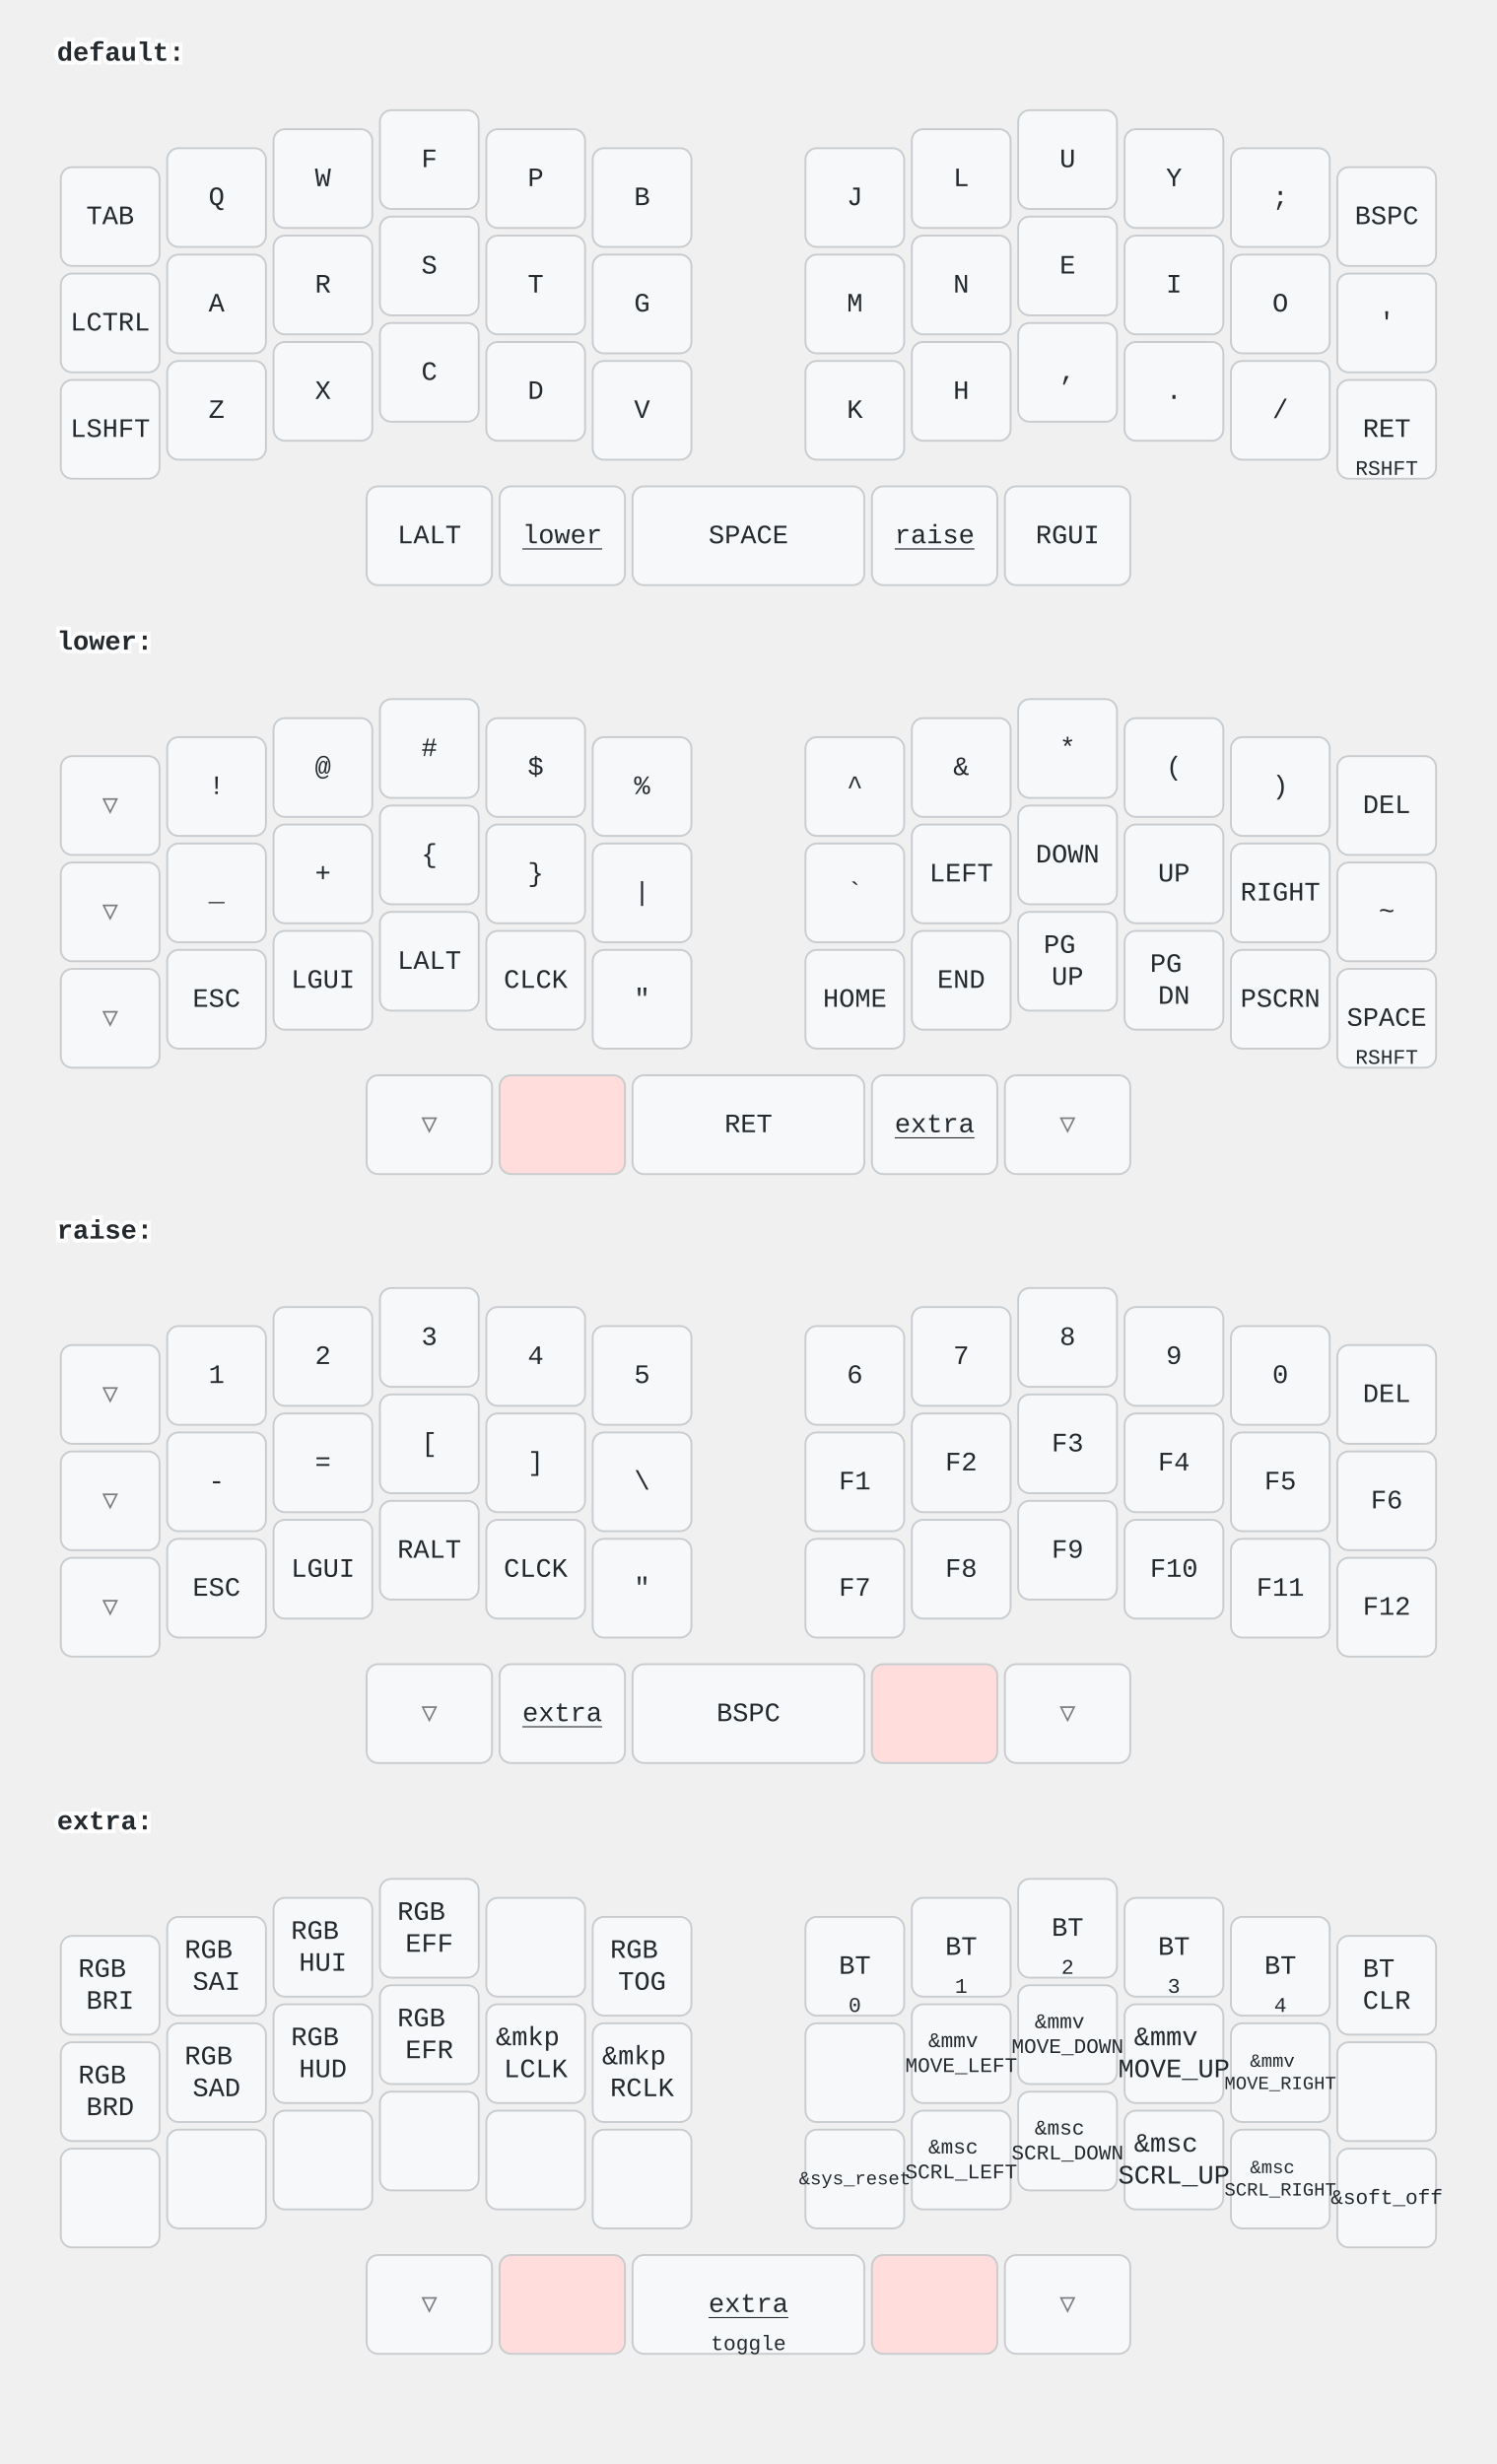
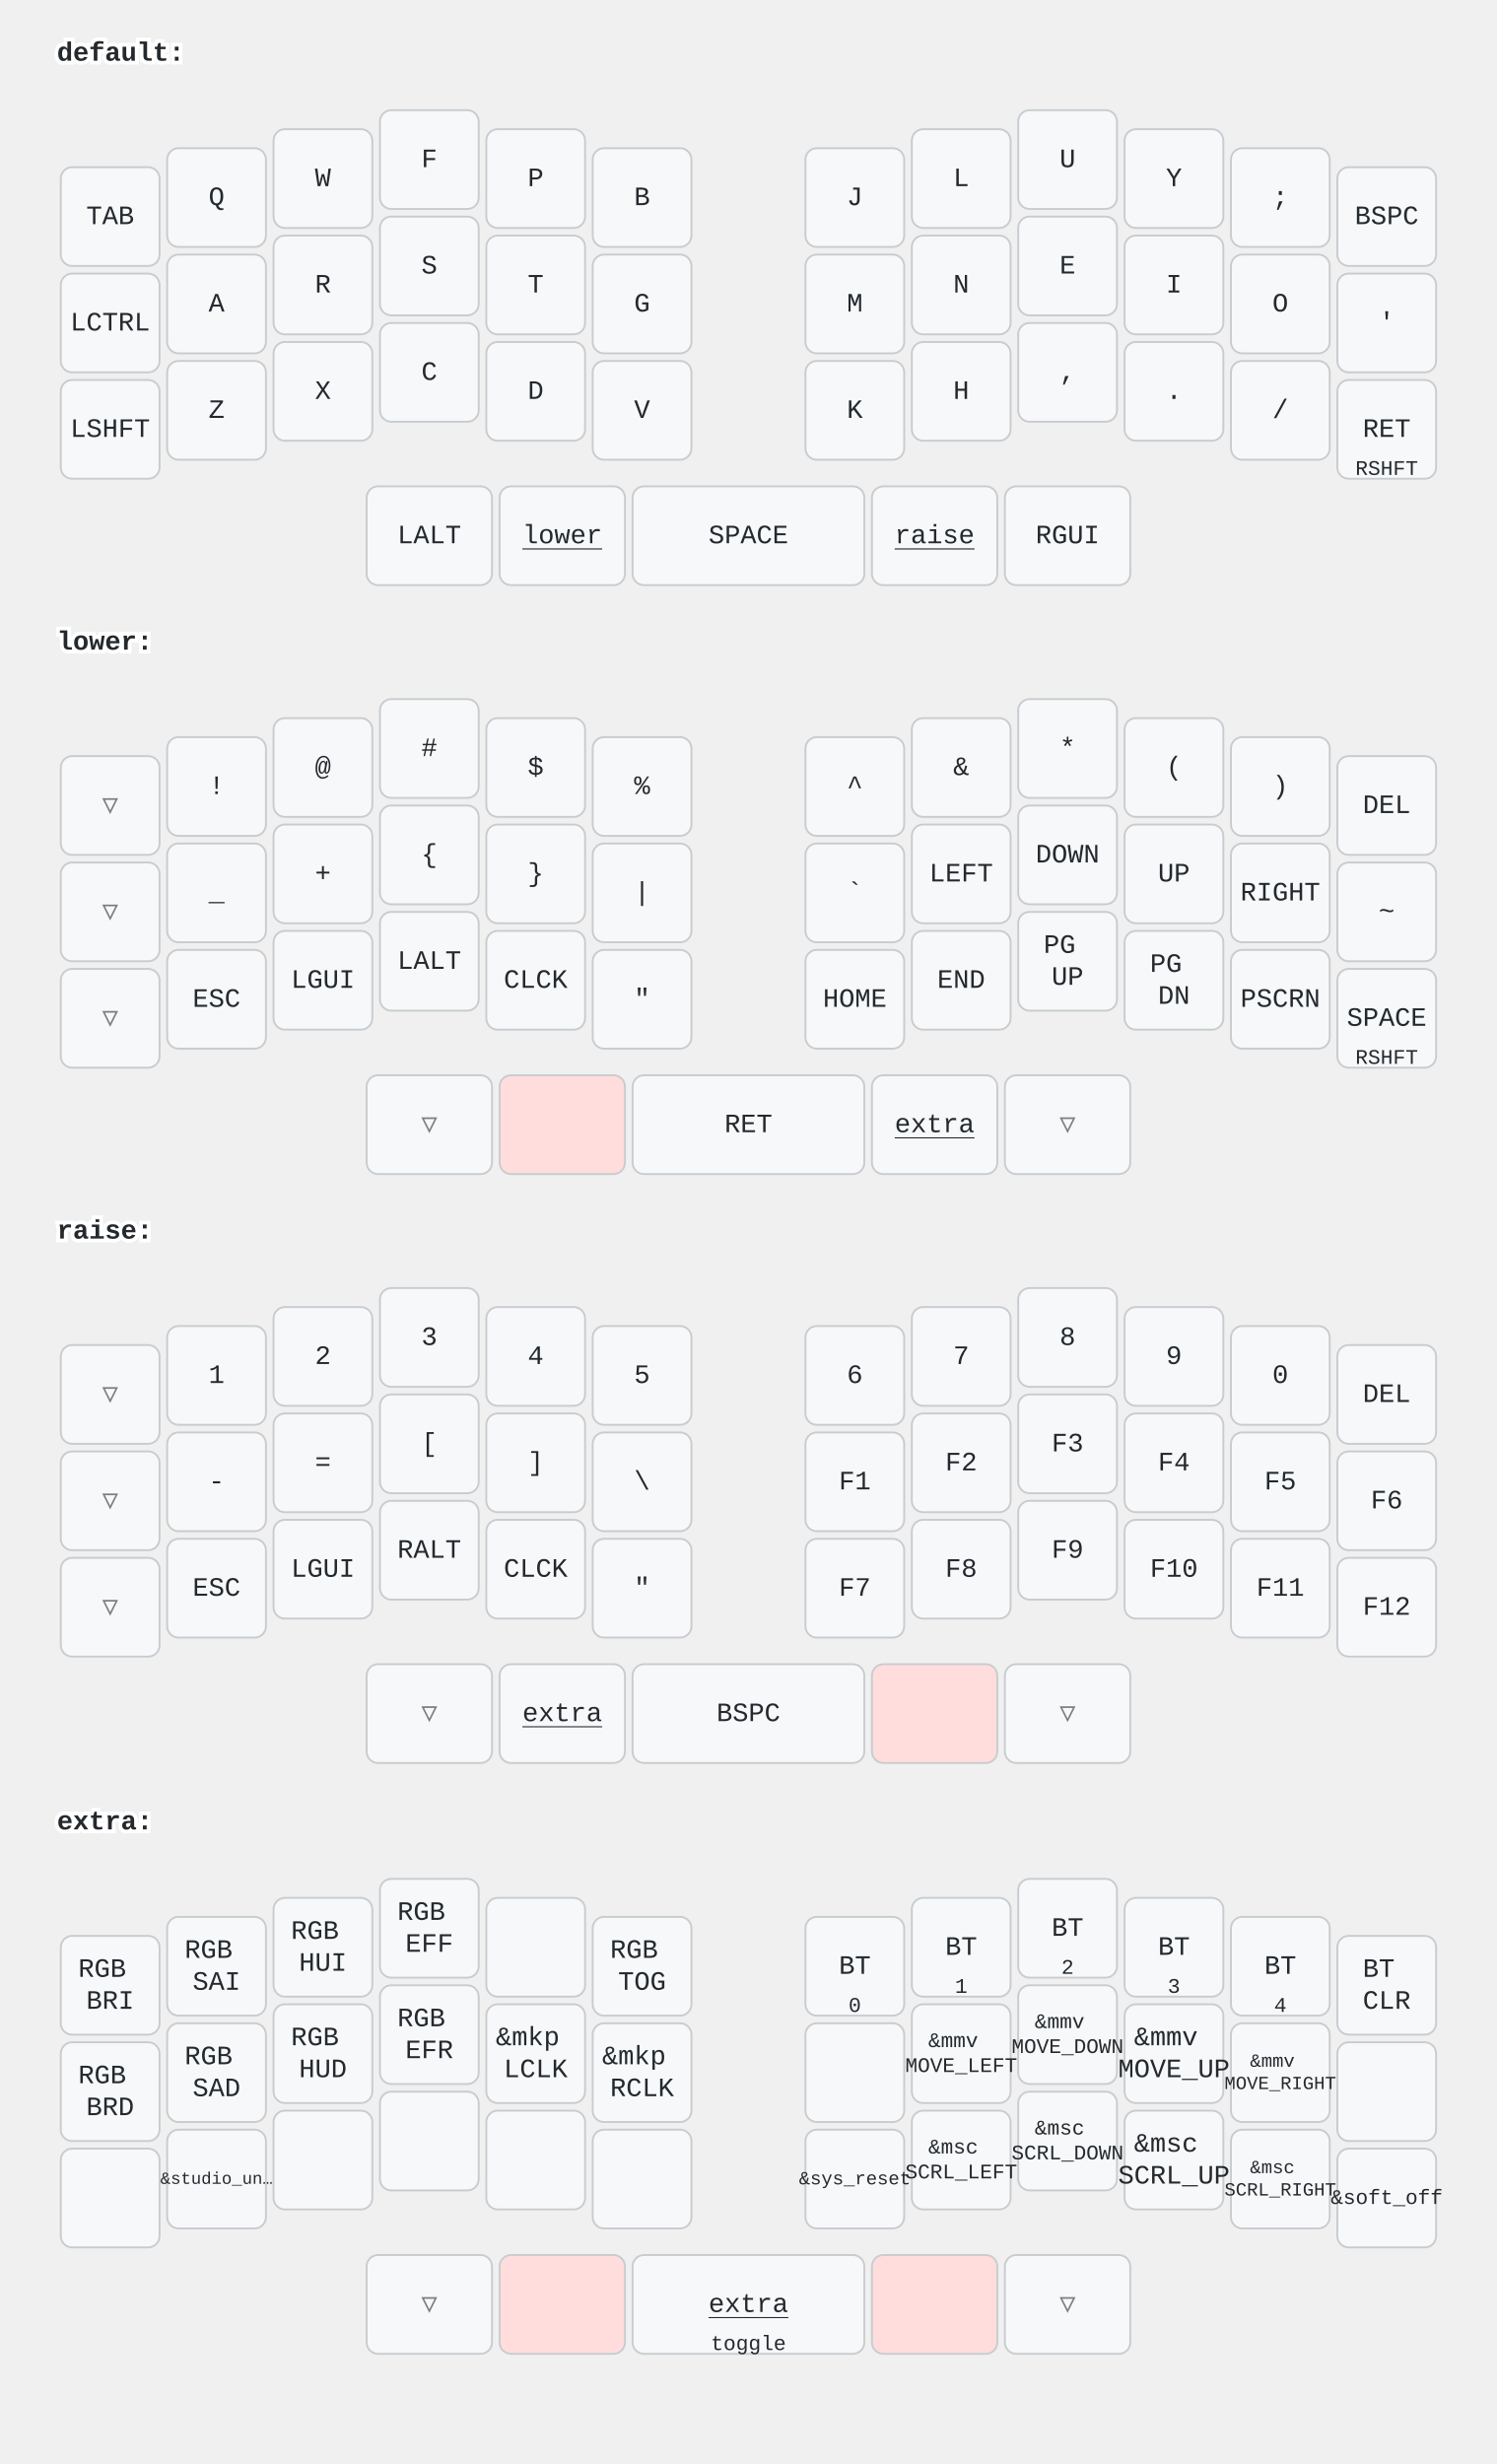
<svg xmlns="http://www.w3.org/2000/svg" width="788" height="1297" viewBox="0 0 788 1297" class="keymap">
  <style>/* inherit to force styles through use tags */
svg path {
    fill: inherit;
}

/* font and background color specifications */
svg.keymap {
    font-family: SFMono-Regular,Consolas,Liberation Mono,Menlo,monospace;
    font-size: 14px;
    font-kerning: normal;
    text-rendering: optimizeLegibility;
    fill: #24292e;
}

/* default key styling */
rect.key {
    fill: #f6f8fa;
}

rect.key, rect.combo {
    stroke: #c9cccf;
    stroke-width: 1;
}

/* default key side styling, only used is draw_key_sides is set */
rect.side {
    filter: brightness(90%);
}

/* color accent for combo boxes */
rect.combo, rect.combo-separate {
    fill: #cdf;
}

/* color accent for held keys */
rect.held, rect.combo.held {
    fill: #fdd;
}

/* color accent for ghost (optional) keys */
rect.ghost, rect.combo.ghost {
    stroke-dasharray: 4, 4;
    stroke-width: 2;
}

text {
    text-anchor: middle;
    dominant-baseline: middle;
}

/* styling for layer labels */
text.label {
    font-weight: bold;
    text-anchor: start;
    stroke: white;
    stroke-width: 4;
    paint-order: stroke;
}

/* styling for optional footer */
text.footer {
    text-anchor: end;
    dominant-baseline: auto;
    stroke: white;
    stroke-width: 4;
    paint-order: stroke;
}

/* styling for combo tap, and key non-tap label text */
text.combo, text.hold, text.shifted, text.left, text.right {
    font-size: 11px;
}

text.hold {
    text-anchor: middle;
    dominant-baseline: auto;
}

text.shifted {
    text-anchor: middle;
    dominant-baseline: hanging;
}

text.left {
    text-anchor: start;
}

text.right {
    text-anchor: end;
}

text.layer-activator {
    text-decoration: underline;
}

/* styling for hold/shifted label text in combo box */
text.combo.hold, text.combo.shifted, text.combo.left, text.combo.right {
    font-size: 8px;
}

/* lighter symbol for transparent keys */
text.trans {
    fill: #7b7e81;
}

/* styling for combo dendrons */
path.combo {
    stroke-width: 1;
    stroke: gray;
    fill: none;
}

/* Start Tabler Icons Cleanup */
/* cannot use height/width with glyphs */
.icon-tabler &gt; path {
    fill: inherit;
    stroke: inherit;
    stroke-width: 2;
}
/* hide tabler's default box */
.icon-tabler &gt; path[stroke="none"][fill="none"] {
    visibility: hidden;
}
/* End Tabler Icons Cleanup */
</style>
  <g transform="translate(30, 0)" class="layer-default">
    <text x="0" y="28" class="label" id="default">default:</text>
    <g transform="translate(0, 56)">
      <g transform="translate(28, 58)" class="key keypos-0">
        <rect rx="6" ry="6" x="-26" y="-26" width="52" height="52" class="key" />
        <text x="0" y="0" class="key tap">TAB</text>
      </g>
      <g transform="translate(84, 48)" class="key keypos-1">
        <rect rx="6" ry="6" x="-26" y="-26" width="52" height="52" class="key" />
        <text x="0" y="0" class="key tap">Q</text>
      </g>
      <g transform="translate(140, 38)" class="key keypos-2">
        <rect rx="6" ry="6" x="-26" y="-26" width="52" height="52" class="key" />
        <text x="0" y="0" class="key tap">W</text>
      </g>
      <g transform="translate(196, 28)" class="key keypos-3">
        <rect rx="6" ry="6" x="-26" y="-26" width="52" height="52" class="key" />
        <text x="0" y="0" class="key tap">F</text>
      </g>
      <g transform="translate(252, 38)" class="key keypos-4">
        <rect rx="6" ry="6" x="-26" y="-26" width="52" height="52" class="key" />
        <text x="0" y="0" class="key tap">P</text>
      </g>
      <g transform="translate(308, 48)" class="key keypos-5">
        <rect rx="6" ry="6" x="-26" y="-26" width="52" height="52" class="key" />
        <text x="0" y="0" class="key tap">B</text>
      </g>
      <g transform="translate(420, 48)" class="key keypos-6">
        <rect rx="6" ry="6" x="-26" y="-26" width="52" height="52" class="key" />
        <text x="0" y="0" class="key tap">J</text>
      </g>
      <g transform="translate(476, 38)" class="key keypos-7">
        <rect rx="6" ry="6" x="-26" y="-26" width="52" height="52" class="key" />
        <text x="0" y="0" class="key tap">L</text>
      </g>
      <g transform="translate(532, 28)" class="key keypos-8">
        <rect rx="6" ry="6" x="-26" y="-26" width="52" height="52" class="key" />
        <text x="0" y="0" class="key tap">U</text>
      </g>
      <g transform="translate(588, 38)" class="key keypos-9">
        <rect rx="6" ry="6" x="-26" y="-26" width="52" height="52" class="key" />
        <text x="0" y="0" class="key tap">Y</text>
      </g>
      <g transform="translate(644, 48)" class="key keypos-10">
        <rect rx="6" ry="6" x="-26" y="-26" width="52" height="52" class="key" />
        <text x="0" y="0" class="key tap">;</text>
      </g>
      <g transform="translate(700, 58)" class="key keypos-11">
        <rect rx="6" ry="6" x="-26" y="-26" width="52" height="52" class="key" />
        <text x="0" y="0" class="key tap">BSPC</text>
      </g>
      <g transform="translate(28, 114)" class="key keypos-12">
        <rect rx="6" ry="6" x="-26" y="-26" width="52" height="52" class="key" />
        <text x="0" y="0" class="key tap">LCTRL</text>
      </g>
      <g transform="translate(84, 104)" class="key keypos-13">
        <rect rx="6" ry="6" x="-26" y="-26" width="52" height="52" class="key" />
        <text x="0" y="0" class="key tap">A</text>
      </g>
      <g transform="translate(140, 94)" class="key keypos-14">
        <rect rx="6" ry="6" x="-26" y="-26" width="52" height="52" class="key" />
        <text x="0" y="0" class="key tap">R</text>
      </g>
      <g transform="translate(196, 84)" class="key keypos-15">
        <rect rx="6" ry="6" x="-26" y="-26" width="52" height="52" class="key" />
        <text x="0" y="0" class="key tap">S</text>
      </g>
      <g transform="translate(252, 94)" class="key keypos-16">
        <rect rx="6" ry="6" x="-26" y="-26" width="52" height="52" class="key" />
        <text x="0" y="0" class="key tap">T</text>
      </g>
      <g transform="translate(308, 104)" class="key keypos-17">
        <rect rx="6" ry="6" x="-26" y="-26" width="52" height="52" class="key" />
        <text x="0" y="0" class="key tap">G</text>
      </g>
      <g transform="translate(420, 104)" class="key keypos-18">
        <rect rx="6" ry="6" x="-26" y="-26" width="52" height="52" class="key" />
        <text x="0" y="0" class="key tap">M</text>
      </g>
      <g transform="translate(476, 94)" class="key keypos-19">
        <rect rx="6" ry="6" x="-26" y="-26" width="52" height="52" class="key" />
        <text x="0" y="0" class="key tap">N</text>
      </g>
      <g transform="translate(532, 84)" class="key keypos-20">
        <rect rx="6" ry="6" x="-26" y="-26" width="52" height="52" class="key" />
        <text x="0" y="0" class="key tap">E</text>
      </g>
      <g transform="translate(588, 94)" class="key keypos-21">
        <rect rx="6" ry="6" x="-26" y="-26" width="52" height="52" class="key" />
        <text x="0" y="0" class="key tap">I</text>
      </g>
      <g transform="translate(644, 104)" class="key keypos-22">
        <rect rx="6" ry="6" x="-26" y="-26" width="52" height="52" class="key" />
        <text x="0" y="0" class="key tap">O</text>
      </g>
      <g transform="translate(700, 114)" class="key keypos-23">
        <rect rx="6" ry="6" x="-26" y="-26" width="52" height="52" class="key" />
        <text x="0" y="0" class="key tap">'</text>
      </g>
      <g transform="translate(28, 170)" class="key keypos-24">
        <rect rx="6" ry="6" x="-26" y="-26" width="52" height="52" class="key" />
        <text x="0" y="0" class="key tap">LSHFT</text>
      </g>
      <g transform="translate(84, 160)" class="key keypos-25">
        <rect rx="6" ry="6" x="-26" y="-26" width="52" height="52" class="key" />
        <text x="0" y="0" class="key tap">Z</text>
      </g>
      <g transform="translate(140, 150)" class="key keypos-26">
        <rect rx="6" ry="6" x="-26" y="-26" width="52" height="52" class="key" />
        <text x="0" y="0" class="key tap">X</text>
      </g>
      <g transform="translate(196, 140)" class="key keypos-27">
        <rect rx="6" ry="6" x="-26" y="-26" width="52" height="52" class="key" />
        <text x="0" y="0" class="key tap">C</text>
      </g>
      <g transform="translate(252, 150)" class="key keypos-28">
        <rect rx="6" ry="6" x="-26" y="-26" width="52" height="52" class="key" />
        <text x="0" y="0" class="key tap">D</text>
      </g>
      <g transform="translate(308, 160)" class="key keypos-29">
        <rect rx="6" ry="6" x="-26" y="-26" width="52" height="52" class="key" />
        <text x="0" y="0" class="key tap">V</text>
      </g>
      <g transform="translate(420, 160)" class="key keypos-30">
        <rect rx="6" ry="6" x="-26" y="-26" width="52" height="52" class="key" />
        <text x="0" y="0" class="key tap">K</text>
      </g>
      <g transform="translate(476, 150)" class="key keypos-31">
        <rect rx="6" ry="6" x="-26" y="-26" width="52" height="52" class="key" />
        <text x="0" y="0" class="key tap">H</text>
      </g>
      <g transform="translate(532, 140)" class="key keypos-32">
        <rect rx="6" ry="6" x="-26" y="-26" width="52" height="52" class="key" />
        <text x="0" y="0" class="key tap">,</text>
      </g>
      <g transform="translate(588, 150)" class="key keypos-33">
        <rect rx="6" ry="6" x="-26" y="-26" width="52" height="52" class="key" />
        <text x="0" y="0" class="key tap">.</text>
      </g>
      <g transform="translate(644, 160)" class="key keypos-34">
        <rect rx="6" ry="6" x="-26" y="-26" width="52" height="52" class="key" />
        <text x="0" y="0" class="key tap">/</text>
      </g>
      <g transform="translate(700, 170)" class="key keypos-35">
        <rect rx="6" ry="6" x="-26" y="-26" width="52" height="52" class="key" />
        <text x="0" y="0" class="key tap">RET</text>
        <text x="0" y="24" class="key hold">RSHFT</text>
      </g>
      <g transform="translate(196, 226)" class="key keypos-36">
        <rect rx="6" ry="6" x="-33" y="-26" width="66" height="52" class="key" />
        <text x="0" y="0" class="key tap">LALT</text>
      </g>
      <g transform="translate(266, 226)" class="key keypos-37">
        <rect rx="6" ry="6" x="-33" y="-26" width="66" height="52" class="key" />
        <a href="#lower">
          <text x="0" y="0" class="key tap layer-activator">lower</text>
        </a>
      </g>
      <g transform="translate(364, 226)" class="key keypos-38">
        <rect rx="6" ry="6" x="-61" y="-26" width="122" height="52" class="key" />
        <text x="0" y="0" class="key tap">SPACE</text>
      </g>
      <g transform="translate(462, 226)" class="key keypos-39">
        <rect rx="6" ry="6" x="-33" y="-26" width="66" height="52" class="key" />
        <a href="#raise">
          <text x="0" y="0" class="key tap layer-activator">raise</text>
        </a>
      </g>
      <g transform="translate(532, 226)" class="key keypos-40">
        <rect rx="6" ry="6" x="-33" y="-26" width="66" height="52" class="key" />
        <text x="0" y="0" class="key tap">RGUI</text>
      </g>
    </g>
  </g>
  <g transform="translate(30, 310)" class="layer-lower">
    <text x="0" y="28" class="label" id="lower">lower:</text>
    <g transform="translate(0, 56)">
      <g transform="translate(28, 58)" class="key trans keypos-0">
        <rect rx="6" ry="6" x="-26" y="-26" width="52" height="52" class="key trans" />
        <text x="0" y="0" class="key trans tap">▽</text>
      </g>
      <g transform="translate(84, 48)" class="key keypos-1">
        <rect rx="6" ry="6" x="-26" y="-26" width="52" height="52" class="key" />
        <text x="0" y="0" class="key tap">!</text>
      </g>
      <g transform="translate(140, 38)" class="key keypos-2">
        <rect rx="6" ry="6" x="-26" y="-26" width="52" height="52" class="key" />
        <text x="0" y="0" class="key tap">@</text>
      </g>
      <g transform="translate(196, 28)" class="key keypos-3">
        <rect rx="6" ry="6" x="-26" y="-26" width="52" height="52" class="key" />
        <text x="0" y="0" class="key tap">#</text>
      </g>
      <g transform="translate(252, 38)" class="key keypos-4">
        <rect rx="6" ry="6" x="-26" y="-26" width="52" height="52" class="key" />
        <text x="0" y="0" class="key tap">$</text>
      </g>
      <g transform="translate(308, 48)" class="key keypos-5">
        <rect rx="6" ry="6" x="-26" y="-26" width="52" height="52" class="key" />
        <text x="0" y="0" class="key tap">%</text>
      </g>
      <g transform="translate(420, 48)" class="key keypos-6">
        <rect rx="6" ry="6" x="-26" y="-26" width="52" height="52" class="key" />
        <text x="0" y="0" class="key tap">^</text>
      </g>
      <g transform="translate(476, 38)" class="key keypos-7">
        <rect rx="6" ry="6" x="-26" y="-26" width="52" height="52" class="key" />
        <text x="0" y="0" class="key tap">&amp;</text>
      </g>
      <g transform="translate(532, 28)" class="key keypos-8">
        <rect rx="6" ry="6" x="-26" y="-26" width="52" height="52" class="key" />
        <text x="0" y="0" class="key tap">*</text>
      </g>
      <g transform="translate(588, 38)" class="key keypos-9">
        <rect rx="6" ry="6" x="-26" y="-26" width="52" height="52" class="key" />
        <text x="0" y="0" class="key tap">(</text>
      </g>
      <g transform="translate(644, 48)" class="key keypos-10">
        <rect rx="6" ry="6" x="-26" y="-26" width="52" height="52" class="key" />
        <text x="0" y="0" class="key tap">)</text>
      </g>
      <g transform="translate(700, 58)" class="key keypos-11">
        <rect rx="6" ry="6" x="-26" y="-26" width="52" height="52" class="key" />
        <text x="0" y="0" class="key tap">DEL</text>
      </g>
      <g transform="translate(28, 114)" class="key trans keypos-12">
        <rect rx="6" ry="6" x="-26" y="-26" width="52" height="52" class="key trans" />
        <text x="0" y="0" class="key trans tap">▽</text>
      </g>
      <g transform="translate(84, 104)" class="key keypos-13">
        <rect rx="6" ry="6" x="-26" y="-26" width="52" height="52" class="key" />
        <text x="0" y="0" class="key tap">_</text>
      </g>
      <g transform="translate(140, 94)" class="key keypos-14">
        <rect rx="6" ry="6" x="-26" y="-26" width="52" height="52" class="key" />
        <text x="0" y="0" class="key tap">+</text>
      </g>
      <g transform="translate(196, 84)" class="key keypos-15">
        <rect rx="6" ry="6" x="-26" y="-26" width="52" height="52" class="key" />
        <text x="0" y="0" class="key tap">{</text>
      </g>
      <g transform="translate(252, 94)" class="key keypos-16">
        <rect rx="6" ry="6" x="-26" y="-26" width="52" height="52" class="key" />
        <text x="0" y="0" class="key tap">}</text>
      </g>
      <g transform="translate(308, 104)" class="key keypos-17">
        <rect rx="6" ry="6" x="-26" y="-26" width="52" height="52" class="key" />
        <text x="0" y="0" class="key tap">|</text>
      </g>
      <g transform="translate(420, 104)" class="key keypos-18">
        <rect rx="6" ry="6" x="-26" y="-26" width="52" height="52" class="key" />
        <text x="0" y="0" class="key tap">`</text>
      </g>
      <g transform="translate(476, 94)" class="key keypos-19">
        <rect rx="6" ry="6" x="-26" y="-26" width="52" height="52" class="key" />
        <text x="0" y="0" class="key tap">LEFT</text>
      </g>
      <g transform="translate(532, 84)" class="key keypos-20">
        <rect rx="6" ry="6" x="-26" y="-26" width="52" height="52" class="key" />
        <text x="0" y="0" class="key tap">DOWN</text>
      </g>
      <g transform="translate(588, 94)" class="key keypos-21">
        <rect rx="6" ry="6" x="-26" y="-26" width="52" height="52" class="key" />
        <text x="0" y="0" class="key tap">UP</text>
      </g>
      <g transform="translate(644, 104)" class="key keypos-22">
        <rect rx="6" ry="6" x="-26" y="-26" width="52" height="52" class="key" />
        <text x="0" y="0" class="key tap">RIGHT</text>
      </g>
      <g transform="translate(700, 114)" class="key keypos-23">
        <rect rx="6" ry="6" x="-26" y="-26" width="52" height="52" class="key" />
        <text x="0" y="0" class="key tap">~</text>
      </g>
      <g transform="translate(28, 170)" class="key trans keypos-24">
        <rect rx="6" ry="6" x="-26" y="-26" width="52" height="52" class="key trans" />
        <text x="0" y="0" class="key trans tap">▽</text>
      </g>
      <g transform="translate(84, 160)" class="key keypos-25">
        <rect rx="6" ry="6" x="-26" y="-26" width="52" height="52" class="key" />
        <text x="0" y="0" class="key tap">ESC</text>
      </g>
      <g transform="translate(140, 150)" class="key keypos-26">
        <rect rx="6" ry="6" x="-26" y="-26" width="52" height="52" class="key" />
        <text x="0" y="0" class="key tap">LGUI</text>
      </g>
      <g transform="translate(196, 140)" class="key keypos-27">
        <rect rx="6" ry="6" x="-26" y="-26" width="52" height="52" class="key" />
        <text x="0" y="0" class="key tap">LALT</text>
      </g>
      <g transform="translate(252, 150)" class="key keypos-28">
        <rect rx="6" ry="6" x="-26" y="-26" width="52" height="52" class="key" />
        <text x="0" y="0" class="key tap">CLCK</text>
      </g>
      <g transform="translate(308, 160)" class="key keypos-29">
        <rect rx="6" ry="6" x="-26" y="-26" width="52" height="52" class="key" />
        <text x="0" y="0" class="key tap">"</text>
      </g>
      <g transform="translate(420, 160)" class="key keypos-30">
        <rect rx="6" ry="6" x="-26" y="-26" width="52" height="52" class="key" />
        <text x="0" y="0" class="key tap">HOME</text>
      </g>
      <g transform="translate(476, 150)" class="key keypos-31">
        <rect rx="6" ry="6" x="-26" y="-26" width="52" height="52" class="key" />
        <text x="0" y="0" class="key tap">END</text>
      </g>
      <g transform="translate(532, 140)" class="key keypos-32">
        <rect rx="6" ry="6" x="-26" y="-26" width="52" height="52" class="key" />
        <text x="0" y="0" class="key tap">
          <tspan x="0" dy="-0.6em">PG</tspan>
          <tspan x="0" dy="1.2em">UP</tspan>
        </text>
      </g>
      <g transform="translate(588, 150)" class="key keypos-33">
        <rect rx="6" ry="6" x="-26" y="-26" width="52" height="52" class="key" />
        <text x="0" y="0" class="key tap">
          <tspan x="0" dy="-0.6em">PG</tspan>
          <tspan x="0" dy="1.2em">DN</tspan>
        </text>
      </g>
      <g transform="translate(644, 160)" class="key keypos-34">
        <rect rx="6" ry="6" x="-26" y="-26" width="52" height="52" class="key" />
        <text x="0" y="0" class="key tap">PSCRN</text>
      </g>
      <g transform="translate(700, 170)" class="key keypos-35">
        <rect rx="6" ry="6" x="-26" y="-26" width="52" height="52" class="key" />
        <text x="0" y="0" class="key tap">SPACE</text>
        <text x="0" y="24" class="key hold">RSHFT</text>
      </g>
      <g transform="translate(196, 226)" class="key trans keypos-36">
        <rect rx="6" ry="6" x="-33" y="-26" width="66" height="52" class="key trans" />
        <text x="0" y="0" class="key trans tap">▽</text>
      </g>
      <g transform="translate(266, 226)" class="key held keypos-37">
        <rect rx="6" ry="6" x="-33" y="-26" width="66" height="52" class="key held" />
      </g>
      <g transform="translate(364, 226)" class="key keypos-38">
        <rect rx="6" ry="6" x="-61" y="-26" width="122" height="52" class="key" />
        <text x="0" y="0" class="key tap">RET</text>
      </g>
      <g transform="translate(462, 226)" class="key keypos-39">
        <rect rx="6" ry="6" x="-33" y="-26" width="66" height="52" class="key" />
        <a href="#extra">
          <text x="0" y="0" class="key tap layer-activator">extra</text>
        </a>
      </g>
      <g transform="translate(532, 226)" class="key trans keypos-40">
        <rect rx="6" ry="6" x="-33" y="-26" width="66" height="52" class="key trans" />
        <text x="0" y="0" class="key trans tap">▽</text>
      </g>
    </g>
  </g>
  <g transform="translate(30, 620)" class="layer-raise">
    <text x="0" y="28" class="label" id="raise">raise:</text>
    <g transform="translate(0, 56)">
      <g transform="translate(28, 58)" class="key trans keypos-0">
        <rect rx="6" ry="6" x="-26" y="-26" width="52" height="52" class="key trans" />
        <text x="0" y="0" class="key trans tap">▽</text>
      </g>
      <g transform="translate(84, 48)" class="key keypos-1">
        <rect rx="6" ry="6" x="-26" y="-26" width="52" height="52" class="key" />
        <text x="0" y="0" class="key tap">1</text>
      </g>
      <g transform="translate(140, 38)" class="key keypos-2">
        <rect rx="6" ry="6" x="-26" y="-26" width="52" height="52" class="key" />
        <text x="0" y="0" class="key tap">2</text>
      </g>
      <g transform="translate(196, 28)" class="key keypos-3">
        <rect rx="6" ry="6" x="-26" y="-26" width="52" height="52" class="key" />
        <text x="0" y="0" class="key tap">3</text>
      </g>
      <g transform="translate(252, 38)" class="key keypos-4">
        <rect rx="6" ry="6" x="-26" y="-26" width="52" height="52" class="key" />
        <text x="0" y="0" class="key tap">4</text>
      </g>
      <g transform="translate(308, 48)" class="key keypos-5">
        <rect rx="6" ry="6" x="-26" y="-26" width="52" height="52" class="key" />
        <text x="0" y="0" class="key tap">5</text>
      </g>
      <g transform="translate(420, 48)" class="key keypos-6">
        <rect rx="6" ry="6" x="-26" y="-26" width="52" height="52" class="key" />
        <text x="0" y="0" class="key tap">6</text>
      </g>
      <g transform="translate(476, 38)" class="key keypos-7">
        <rect rx="6" ry="6" x="-26" y="-26" width="52" height="52" class="key" />
        <text x="0" y="0" class="key tap">7</text>
      </g>
      <g transform="translate(532, 28)" class="key keypos-8">
        <rect rx="6" ry="6" x="-26" y="-26" width="52" height="52" class="key" />
        <text x="0" y="0" class="key tap">8</text>
      </g>
      <g transform="translate(588, 38)" class="key keypos-9">
        <rect rx="6" ry="6" x="-26" y="-26" width="52" height="52" class="key" />
        <text x="0" y="0" class="key tap">9</text>
      </g>
      <g transform="translate(644, 48)" class="key keypos-10">
        <rect rx="6" ry="6" x="-26" y="-26" width="52" height="52" class="key" />
        <text x="0" y="0" class="key tap">0</text>
      </g>
      <g transform="translate(700, 58)" class="key keypos-11">
        <rect rx="6" ry="6" x="-26" y="-26" width="52" height="52" class="key" />
        <text x="0" y="0" class="key tap">DEL</text>
      </g>
      <g transform="translate(28, 114)" class="key trans keypos-12">
        <rect rx="6" ry="6" x="-26" y="-26" width="52" height="52" class="key trans" />
        <text x="0" y="0" class="key trans tap">▽</text>
      </g>
      <g transform="translate(84, 104)" class="key keypos-13">
        <rect rx="6" ry="6" x="-26" y="-26" width="52" height="52" class="key" />
        <text x="0" y="0" class="key tap">-</text>
      </g>
      <g transform="translate(140, 94)" class="key keypos-14">
        <rect rx="6" ry="6" x="-26" y="-26" width="52" height="52" class="key" />
        <text x="0" y="0" class="key tap">=</text>
      </g>
      <g transform="translate(196, 84)" class="key keypos-15">
        <rect rx="6" ry="6" x="-26" y="-26" width="52" height="52" class="key" />
        <text x="0" y="0" class="key tap">[</text>
      </g>
      <g transform="translate(252, 94)" class="key keypos-16">
        <rect rx="6" ry="6" x="-26" y="-26" width="52" height="52" class="key" />
        <text x="0" y="0" class="key tap">]</text>
      </g>
      <g transform="translate(308, 104)" class="key keypos-17">
        <rect rx="6" ry="6" x="-26" y="-26" width="52" height="52" class="key" />
        <text x="0" y="0" class="key tap">\</text>
      </g>
      <g transform="translate(420, 104)" class="key keypos-18">
        <rect rx="6" ry="6" x="-26" y="-26" width="52" height="52" class="key" />
        <text x="0" y="0" class="key tap">F1</text>
      </g>
      <g transform="translate(476, 94)" class="key keypos-19">
        <rect rx="6" ry="6" x="-26" y="-26" width="52" height="52" class="key" />
        <text x="0" y="0" class="key tap">F2</text>
      </g>
      <g transform="translate(532, 84)" class="key keypos-20">
        <rect rx="6" ry="6" x="-26" y="-26" width="52" height="52" class="key" />
        <text x="0" y="0" class="key tap">F3</text>
      </g>
      <g transform="translate(588, 94)" class="key keypos-21">
        <rect rx="6" ry="6" x="-26" y="-26" width="52" height="52" class="key" />
        <text x="0" y="0" class="key tap">F4</text>
      </g>
      <g transform="translate(644, 104)" class="key keypos-22">
        <rect rx="6" ry="6" x="-26" y="-26" width="52" height="52" class="key" />
        <text x="0" y="0" class="key tap">F5</text>
      </g>
      <g transform="translate(700, 114)" class="key keypos-23">
        <rect rx="6" ry="6" x="-26" y="-26" width="52" height="52" class="key" />
        <text x="0" y="0" class="key tap">F6</text>
      </g>
      <g transform="translate(28, 170)" class="key trans keypos-24">
        <rect rx="6" ry="6" x="-26" y="-26" width="52" height="52" class="key trans" />
        <text x="0" y="0" class="key trans tap">▽</text>
      </g>
      <g transform="translate(84, 160)" class="key keypos-25">
        <rect rx="6" ry="6" x="-26" y="-26" width="52" height="52" class="key" />
        <text x="0" y="0" class="key tap">ESC</text>
      </g>
      <g transform="translate(140, 150)" class="key keypos-26">
        <rect rx="6" ry="6" x="-26" y="-26" width="52" height="52" class="key" />
        <text x="0" y="0" class="key tap">LGUI</text>
      </g>
      <g transform="translate(196, 140)" class="key keypos-27">
        <rect rx="6" ry="6" x="-26" y="-26" width="52" height="52" class="key" />
        <text x="0" y="0" class="key tap">RALT</text>
      </g>
      <g transform="translate(252, 150)" class="key keypos-28">
        <rect rx="6" ry="6" x="-26" y="-26" width="52" height="52" class="key" />
        <text x="0" y="0" class="key tap">CLCK</text>
      </g>
      <g transform="translate(308, 160)" class="key keypos-29">
        <rect rx="6" ry="6" x="-26" y="-26" width="52" height="52" class="key" />
        <text x="0" y="0" class="key tap">"</text>
      </g>
      <g transform="translate(420, 160)" class="key keypos-30">
        <rect rx="6" ry="6" x="-26" y="-26" width="52" height="52" class="key" />
        <text x="0" y="0" class="key tap">F7</text>
      </g>
      <g transform="translate(476, 150)" class="key keypos-31">
        <rect rx="6" ry="6" x="-26" y="-26" width="52" height="52" class="key" />
        <text x="0" y="0" class="key tap">F8</text>
      </g>
      <g transform="translate(532, 140)" class="key keypos-32">
        <rect rx="6" ry="6" x="-26" y="-26" width="52" height="52" class="key" />
        <text x="0" y="0" class="key tap">F9</text>
      </g>
      <g transform="translate(588, 150)" class="key keypos-33">
        <rect rx="6" ry="6" x="-26" y="-26" width="52" height="52" class="key" />
        <text x="0" y="0" class="key tap">F10</text>
      </g>
      <g transform="translate(644, 160)" class="key keypos-34">
        <rect rx="6" ry="6" x="-26" y="-26" width="52" height="52" class="key" />
        <text x="0" y="0" class="key tap">F11</text>
      </g>
      <g transform="translate(700, 170)" class="key keypos-35">
        <rect rx="6" ry="6" x="-26" y="-26" width="52" height="52" class="key" />
        <text x="0" y="0" class="key tap">F12</text>
      </g>
      <g transform="translate(196, 226)" class="key trans keypos-36">
        <rect rx="6" ry="6" x="-33" y="-26" width="66" height="52" class="key trans" />
        <text x="0" y="0" class="key trans tap">▽</text>
      </g>
      <g transform="translate(266, 226)" class="key keypos-37">
        <rect rx="6" ry="6" x="-33" y="-26" width="66" height="52" class="key" />
        <a href="#extra">
          <text x="0" y="0" class="key tap layer-activator">extra</text>
        </a>
      </g>
      <g transform="translate(364, 226)" class="key keypos-38">
        <rect rx="6" ry="6" x="-61" y="-26" width="122" height="52" class="key" />
        <text x="0" y="0" class="key tap">BSPC</text>
      </g>
      <g transform="translate(462, 226)" class="key held keypos-39">
        <rect rx="6" ry="6" x="-33" y="-26" width="66" height="52" class="key held" />
      </g>
      <g transform="translate(532, 226)" class="key trans keypos-40">
        <rect rx="6" ry="6" x="-33" y="-26" width="66" height="52" class="key trans" />
        <text x="0" y="0" class="key trans tap">▽</text>
      </g>
    </g>
  </g>
  <g transform="translate(30, 931)" class="layer-extra">
    <text x="0" y="28" class="label" id="extra">extra:</text>
    <g transform="translate(0, 56)">
      <g transform="translate(28, 58)" class="key keypos-0">
        <rect rx="6" ry="6" x="-26" y="-26" width="52" height="52" class="key" />
        <text x="0" y="0" class="key tap">
          <tspan x="0" dy="-0.6em">RGB</tspan>
          <tspan x="0" dy="1.2em">BRI</tspan>
        </text>
      </g>
      <g transform="translate(84, 48)" class="key keypos-1">
        <rect rx="6" ry="6" x="-26" y="-26" width="52" height="52" class="key" />
        <text x="0" y="0" class="key tap">
          <tspan x="0" dy="-0.6em">RGB</tspan>
          <tspan x="0" dy="1.2em">SAI</tspan>
        </text>
      </g>
      <g transform="translate(140, 38)" class="key keypos-2">
        <rect rx="6" ry="6" x="-26" y="-26" width="52" height="52" class="key" />
        <text x="0" y="0" class="key tap">
          <tspan x="0" dy="-0.6em">RGB</tspan>
          <tspan x="0" dy="1.2em">HUI</tspan>
        </text>
      </g>
      <g transform="translate(196, 28)" class="key keypos-3">
        <rect rx="6" ry="6" x="-26" y="-26" width="52" height="52" class="key" />
        <text x="0" y="0" class="key tap">
          <tspan x="0" dy="-0.6em">RGB</tspan>
          <tspan x="0" dy="1.2em">EFF</tspan>
        </text>
      </g>
      <g transform="translate(252, 38)" class="key keypos-4">
        <rect rx="6" ry="6" x="-26" y="-26" width="52" height="52" class="key" />
      </g>
      <g transform="translate(308, 48)" class="key keypos-5">
        <rect rx="6" ry="6" x="-26" y="-26" width="52" height="52" class="key" />
        <text x="0" y="0" class="key tap">
          <tspan x="0" dy="-0.6em">RGB</tspan>
          <tspan x="0" dy="1.2em">TOG</tspan>
        </text>
      </g>
      <g transform="translate(420, 48)" class="key keypos-6">
        <rect rx="6" ry="6" x="-26" y="-26" width="52" height="52" class="key" />
        <text x="0" y="0" class="key tap">BT</text>
        <text x="0" y="24" class="key hold">0</text>
      </g>
      <g transform="translate(476, 38)" class="key keypos-7">
        <rect rx="6" ry="6" x="-26" y="-26" width="52" height="52" class="key" />
        <text x="0" y="0" class="key tap">BT</text>
        <text x="0" y="24" class="key hold">1</text>
      </g>
      <g transform="translate(532, 28)" class="key keypos-8">
        <rect rx="6" ry="6" x="-26" y="-26" width="52" height="52" class="key" />
        <text x="0" y="0" class="key tap">BT</text>
        <text x="0" y="24" class="key hold">2</text>
      </g>
      <g transform="translate(588, 38)" class="key keypos-9">
        <rect rx="6" ry="6" x="-26" y="-26" width="52" height="52" class="key" />
        <text x="0" y="0" class="key tap">BT</text>
        <text x="0" y="24" class="key hold">3</text>
      </g>
      <g transform="translate(644, 48)" class="key keypos-10">
        <rect rx="6" ry="6" x="-26" y="-26" width="52" height="52" class="key" />
        <text x="0" y="0" class="key tap">BT</text>
        <text x="0" y="24" class="key hold">4</text>
      </g>
      <g transform="translate(700, 58)" class="key keypos-11">
        <rect rx="6" ry="6" x="-26" y="-26" width="52" height="52" class="key" />
        <text x="0" y="0" class="key tap">
          <tspan x="0" dy="-0.6em">BT</tspan>
          <tspan x="0" dy="1.2em">CLR</tspan>
        </text>
      </g>
      <g transform="translate(28, 114)" class="key keypos-12">
        <rect rx="6" ry="6" x="-26" y="-26" width="52" height="52" class="key" />
        <text x="0" y="0" class="key tap">
          <tspan x="0" dy="-0.6em">RGB</tspan>
          <tspan x="0" dy="1.2em">BRD</tspan>
        </text>
      </g>
      <g transform="translate(84, 104)" class="key keypos-13">
        <rect rx="6" ry="6" x="-26" y="-26" width="52" height="52" class="key" />
        <text x="0" y="0" class="key tap">
          <tspan x="0" dy="-0.6em">RGB</tspan>
          <tspan x="0" dy="1.2em">SAD</tspan>
        </text>
      </g>
      <g transform="translate(140, 94)" class="key keypos-14">
        <rect rx="6" ry="6" x="-26" y="-26" width="52" height="52" class="key" />
        <text x="0" y="0" class="key tap">
          <tspan x="0" dy="-0.6em">RGB</tspan>
          <tspan x="0" dy="1.2em">HUD</tspan>
        </text>
      </g>
      <g transform="translate(196, 84)" class="key keypos-15">
        <rect rx="6" ry="6" x="-26" y="-26" width="52" height="52" class="key" />
        <text x="0" y="0" class="key tap">
          <tspan x="0" dy="-0.6em">RGB</tspan>
          <tspan x="0" dy="1.2em">EFR</tspan>
        </text>
      </g>
      <g transform="translate(252, 94)" class="key keypos-16">
        <rect rx="6" ry="6" x="-26" y="-26" width="52" height="52" class="key" />
        <text x="0" y="0" class="key tap">
          <tspan x="0" dy="-0.6em">&amp;mkp</tspan>
          <tspan x="0" dy="1.2em">LCLK</tspan>
        </text>
      </g>
      <g transform="translate(308, 104)" class="key keypos-17">
        <rect rx="6" ry="6" x="-26" y="-26" width="52" height="52" class="key" />
        <text x="0" y="0" class="key tap">
          <tspan x="0" dy="-0.6em">&amp;mkp</tspan>
          <tspan x="0" dy="1.2em">RCLK</tspan>
        </text>
      </g>
      <g transform="translate(420, 104)" class="key keypos-18">
        <rect rx="6" ry="6" x="-26" y="-26" width="52" height="52" class="key" />
      </g>
      <g transform="translate(476, 94)" class="key keypos-19">
        <rect rx="6" ry="6" x="-26" y="-26" width="52" height="52" class="key" />
        <text x="0" y="0" class="key tap">
          <tspan x="0" dy="-0.6em" style="font-size: 78%">&amp;mmv</tspan>
          <tspan x="0" dy="1.2em" style="font-size: 78%">MOVE_LEFT</tspan>
        </text>
      </g>
      <g transform="translate(532, 84)" class="key keypos-20">
        <rect rx="6" ry="6" x="-26" y="-26" width="52" height="52" class="key" />
        <text x="0" y="0" class="key tap">
          <tspan x="0" dy="-0.6em" style="font-size: 78%">&amp;mmv</tspan>
          <tspan x="0" dy="1.2em" style="font-size: 78%">MOVE_DOWN</tspan>
        </text>
      </g>
      <g transform="translate(588, 94)" class="key keypos-21">
        <rect rx="6" ry="6" x="-26" y="-26" width="52" height="52" class="key" />
        <text x="0" y="0" class="key tap">
          <tspan x="0" dy="-0.6em">&amp;mmv</tspan>
          <tspan x="0" dy="1.2em">MOVE_UP</tspan>
        </text>
      </g>
      <g transform="translate(644, 104)" class="key keypos-22">
        <rect rx="6" ry="6" x="-26" y="-26" width="52" height="52" class="key" />
        <text x="0" y="0" class="key tap">
          <tspan x="0" dy="-0.6em" style="font-size: 70%">&amp;mmv</tspan>
          <tspan x="0" dy="1.2em" style="font-size: 70%">MOVE_RIGHT</tspan>
        </text>
      </g>
      <g transform="translate(700, 114)" class="key keypos-23">
        <rect rx="6" ry="6" x="-26" y="-26" width="52" height="52" class="key" />
      </g>
      <g transform="translate(28, 170)" class="key keypos-24">
        <rect rx="6" ry="6" x="-26" y="-26" width="52" height="52" class="key" />
      </g>
      <g transform="translate(84, 160)" class="key keypos-25">
        <rect rx="6" ry="6" x="-26" y="-26" width="52" height="52" class="key" />
+         <text x="0" y="0" class="key tap">
+           <tspan style="font-size: 64%">&amp;studio_un…</tspan>
+         </text>
      </g>
      <g transform="translate(140, 150)" class="key keypos-26">
        <rect rx="6" ry="6" x="-26" y="-26" width="52" height="52" class="key" />
      </g>
      <g transform="translate(196, 140)" class="key keypos-27">
        <rect rx="6" ry="6" x="-26" y="-26" width="52" height="52" class="key" />
      </g>
      <g transform="translate(252, 150)" class="key keypos-28">
        <rect rx="6" ry="6" x="-26" y="-26" width="52" height="52" class="key" />
      </g>
      <g transform="translate(308, 160)" class="key keypos-29">
        <rect rx="6" ry="6" x="-26" y="-26" width="52" height="52" class="key" />
      </g>
      <g transform="translate(420, 160)" class="key keypos-30">
        <rect rx="6" ry="6" x="-26" y="-26" width="52" height="52" class="key" />
        <text x="0" y="0" class="key tap">
          <tspan style="font-size: 70%">&amp;sys_reset</tspan>
        </text>
      </g>
      <g transform="translate(476, 150)" class="key keypos-31">
        <rect rx="6" ry="6" x="-26" y="-26" width="52" height="52" class="key" />
        <text x="0" y="0" class="key tap">
          <tspan x="0" dy="-0.6em" style="font-size: 78%">&amp;msc</tspan>
          <tspan x="0" dy="1.2em" style="font-size: 78%">SCRL_LEFT</tspan>
        </text>
      </g>
      <g transform="translate(532, 140)" class="key keypos-32">
        <rect rx="6" ry="6" x="-26" y="-26" width="52" height="52" class="key" />
        <text x="0" y="0" class="key tap">
          <tspan x="0" dy="-0.6em" style="font-size: 78%">&amp;msc</tspan>
          <tspan x="0" dy="1.2em" style="font-size: 78%">SCRL_DOWN</tspan>
        </text>
      </g>
      <g transform="translate(588, 150)" class="key keypos-33">
        <rect rx="6" ry="6" x="-26" y="-26" width="52" height="52" class="key" />
        <text x="0" y="0" class="key tap">
          <tspan x="0" dy="-0.6em">&amp;msc</tspan>
          <tspan x="0" dy="1.2em">SCRL_UP</tspan>
        </text>
      </g>
      <g transform="translate(644, 160)" class="key keypos-34">
        <rect rx="6" ry="6" x="-26" y="-26" width="52" height="52" class="key" />
        <text x="0" y="0" class="key tap">
          <tspan x="0" dy="-0.6em" style="font-size: 70%">&amp;msc</tspan>
          <tspan x="0" dy="1.2em" style="font-size: 70%">SCRL_RIGHT</tspan>
        </text>
      </g>
      <g transform="translate(700, 170)" class="key keypos-35">
        <rect rx="6" ry="6" x="-26" y="-26" width="52" height="52" class="key" />
        <text x="0" y="0" class="key tap">
          <tspan style="font-size: 78%">&amp;soft_off</tspan>
        </text>
      </g>
      <g transform="translate(196, 226)" class="key trans keypos-36">
        <rect rx="6" ry="6" x="-33" y="-26" width="66" height="52" class="key trans" />
        <text x="0" y="0" class="key trans tap">▽</text>
      </g>
      <g transform="translate(266, 226)" class="key held keypos-37">
        <rect rx="6" ry="6" x="-33" y="-26" width="66" height="52" class="key held" />
      </g>
      <g transform="translate(364, 226)" class="key keypos-38">
        <rect rx="6" ry="6" x="-61" y="-26" width="122" height="52" class="key" />
        <a href="#extra">
          <text x="0" y="0" class="key tap layer-activator">extra</text>
        </a>
        <text x="0" y="24" class="key hold">toggle</text>
      </g>
      <g transform="translate(462, 226)" class="key held keypos-39">
        <rect rx="6" ry="6" x="-33" y="-26" width="66" height="52" class="key held" />
      </g>
      <g transform="translate(532, 226)" class="key trans keypos-40">
        <rect rx="6" ry="6" x="-33" y="-26" width="66" height="52" class="key trans" />
        <text x="0" y="0" class="key trans tap">▽</text>
      </g>
    </g>
  </g>
</svg>
